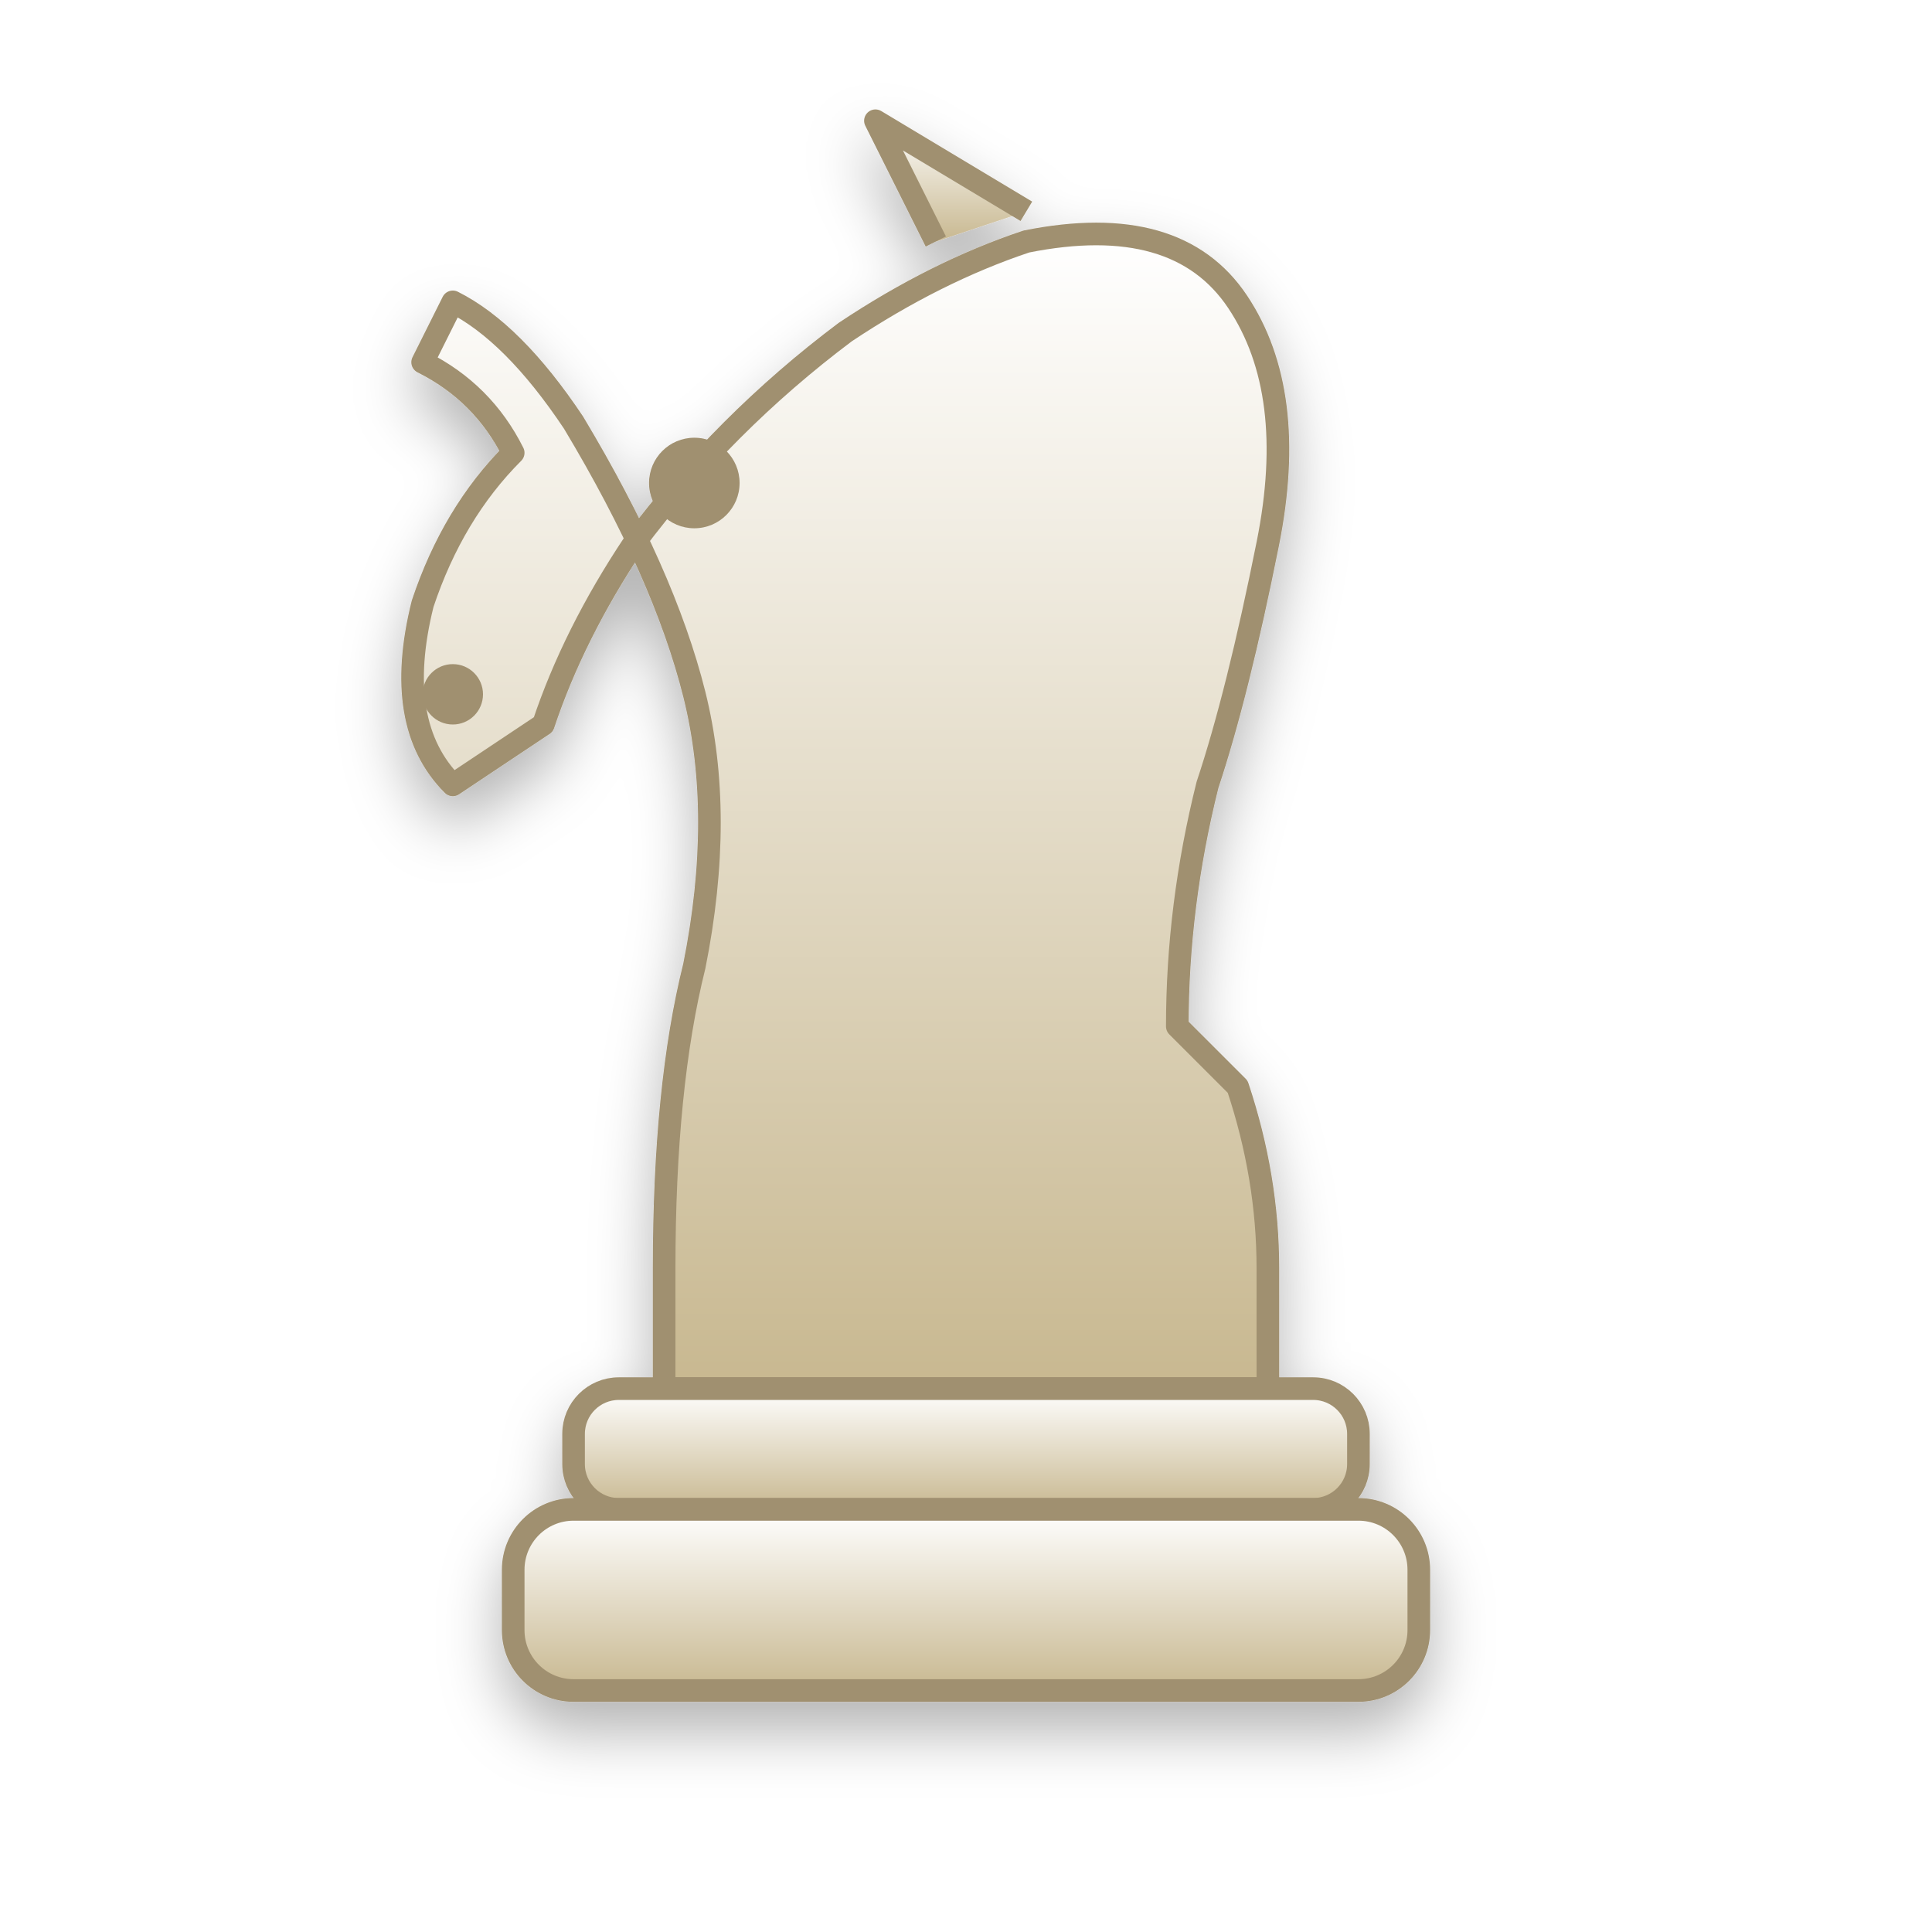
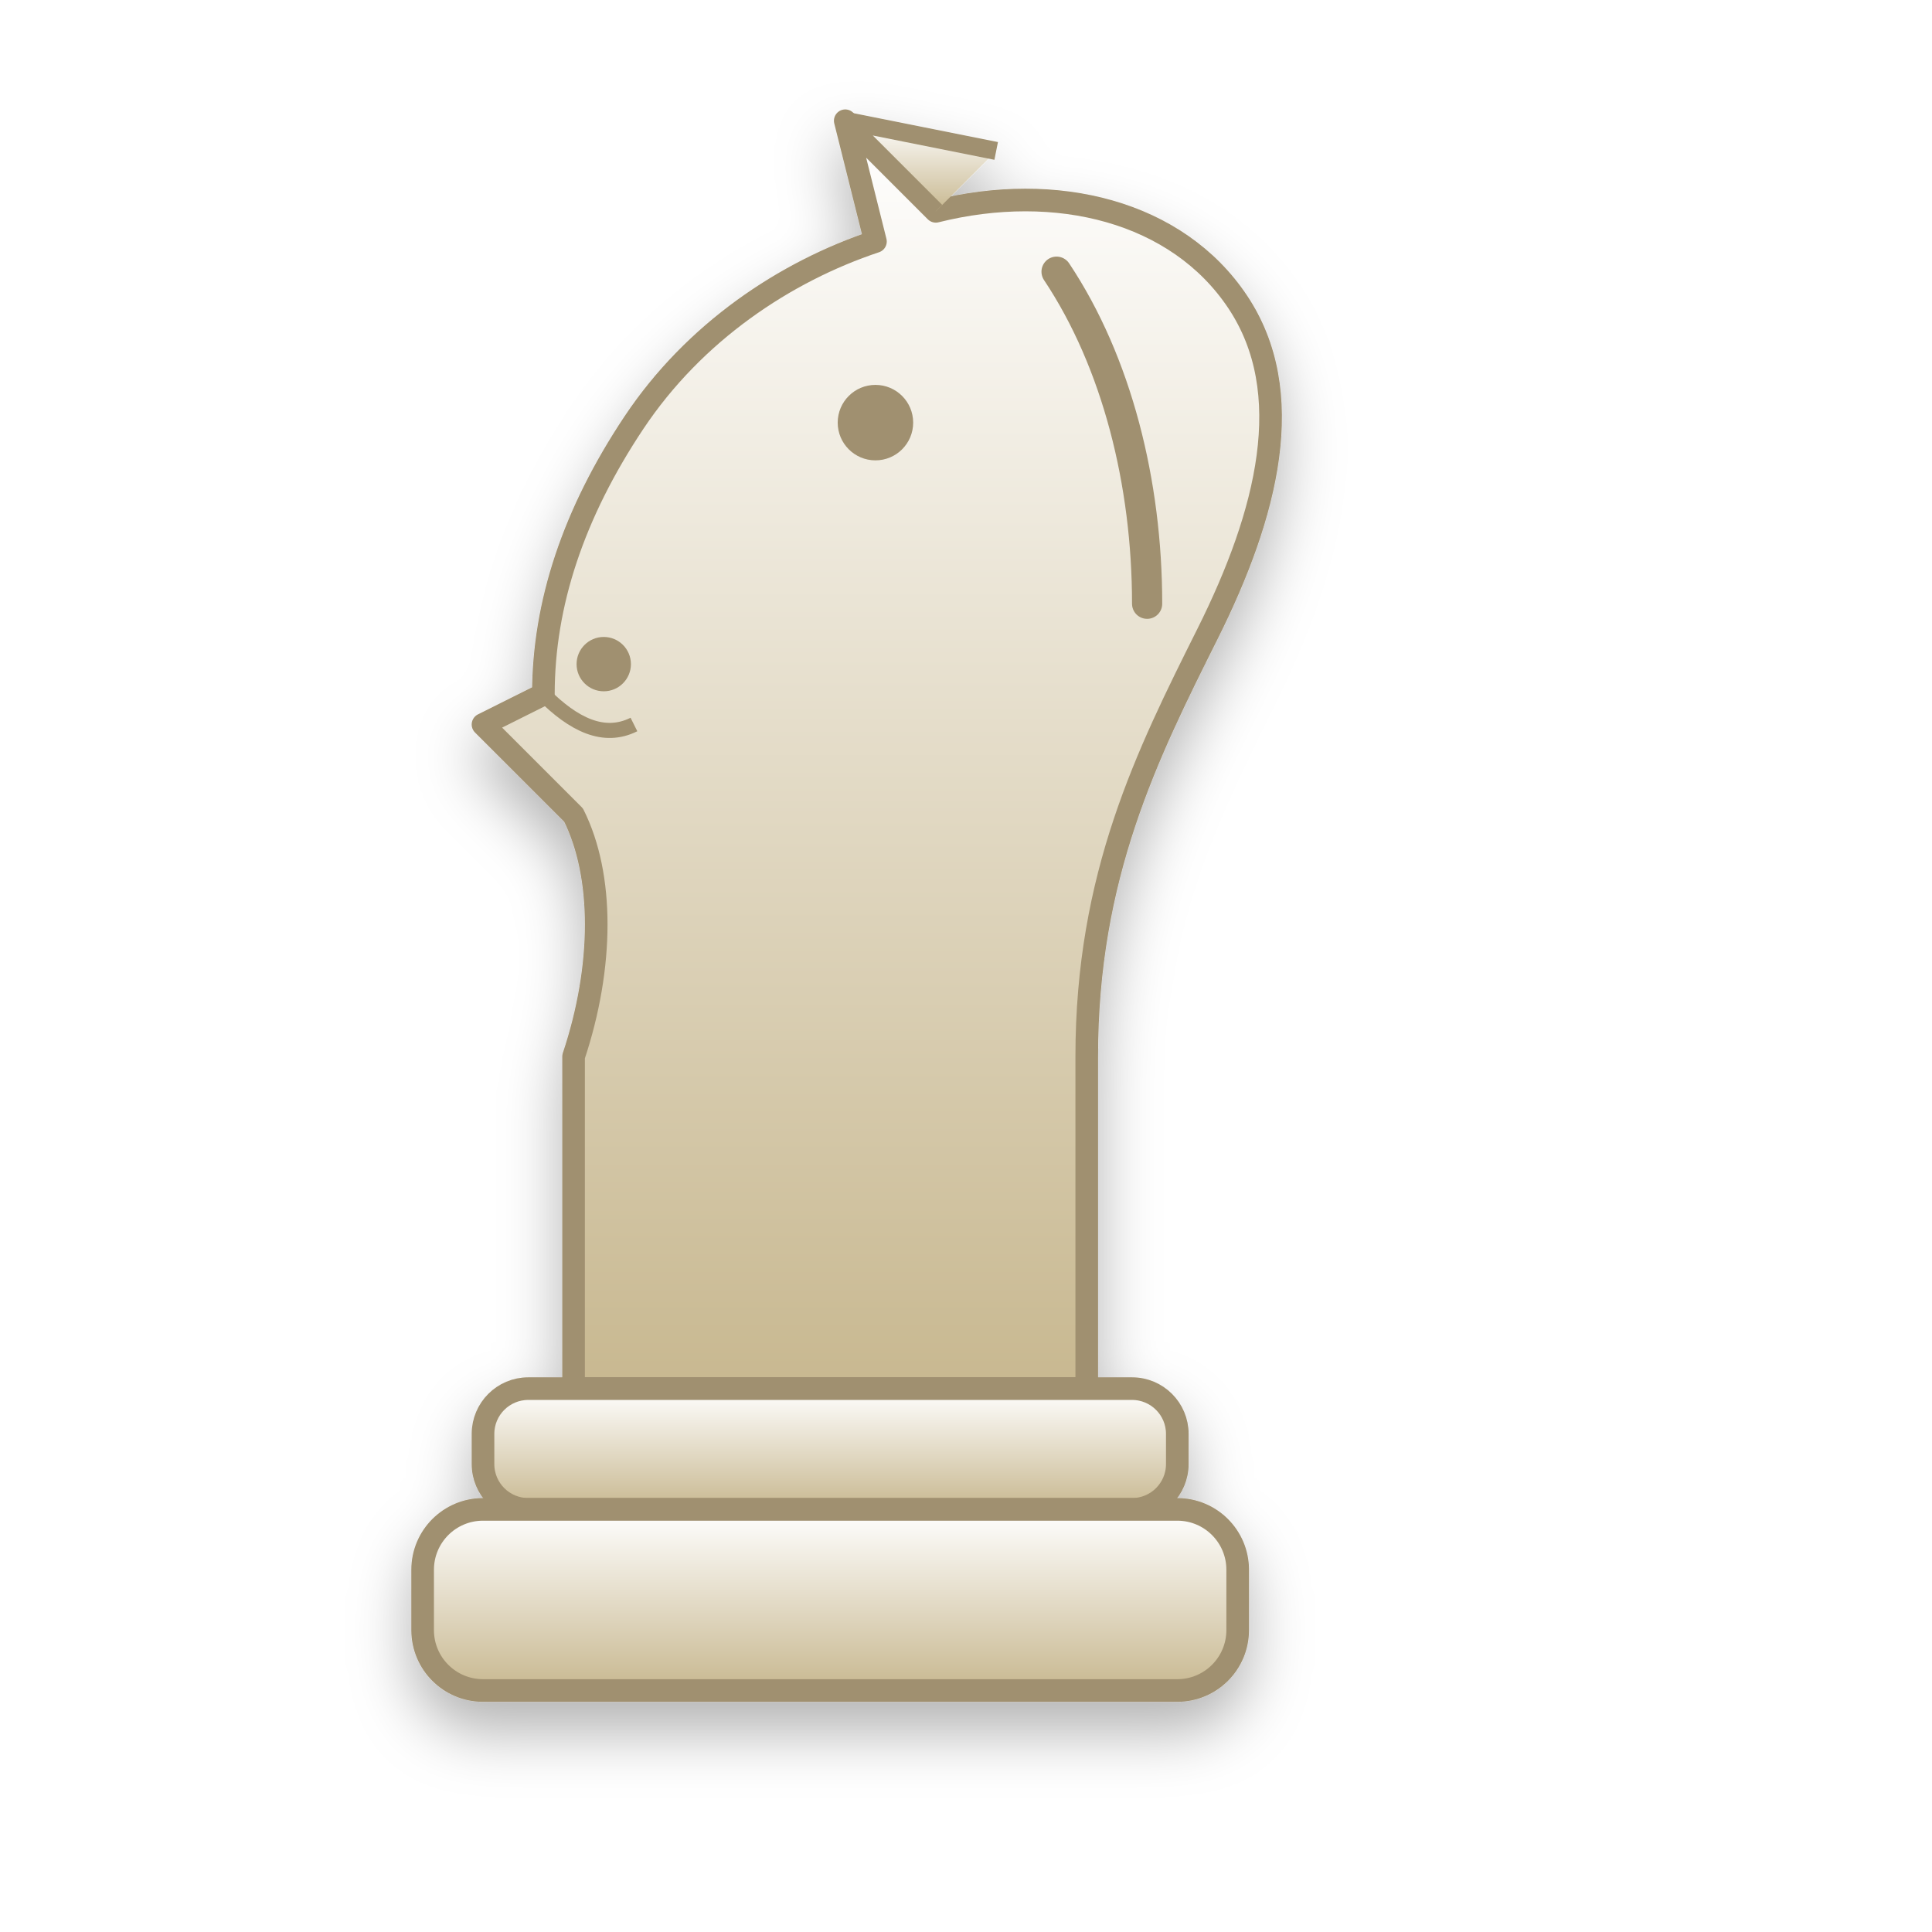
<svg xmlns="http://www.w3.org/2000/svg" viewBox="0 0 128 128">
  <defs>
    <linearGradient id="wg" x1="0" y1="0" x2="0" y2="1">
      <stop offset="0%" stop-color="#fff" />
      <stop offset="100%" stop-color="#c8b890" />
    </linearGradient>
    <filter id="sh">
      <feDropShadow dx="0" dy="2" stdDeviation="2" flood-opacity="0.3" />
    </filter>
  </defs>
  <g filter="url(#sh)" fill="url(#wg)" stroke="#a09070" stroke-width="1.5" stroke-linejoin="round">
-     <path d="       M38 28       Q34 22 30 20       L28 24       Q32 26 34 30       Q30 34 28 40       Q26 48 30 52       L36 48       Q38 42 42 36       Q48 28 56 22       Q62 18 68 16       Q78 14 82 20       Q86 26 84 36       Q82 46 80 52       Q78 60 78 68       L82 72       Q84 78 84 84       L84 92       L44 92       L44 84       Q44 72 46 64       Q48 54 46 46       Q44 38 38 28       Z" />
-     <path d="M62 16 L58 8 L68 14" fill="url(#wg)" stroke="#a09070" stroke-width="1.5" />
-     <circle cx="46" cy="32" r="3" fill="#a09070" stroke="none" />
-     <circle cx="30" cy="46" r="2" fill="#a09070" stroke="none" />
-     <rect x="38" y="92" width="52" height="8" rx="3" />
-     <rect x="34" y="100" width="60" height="12" rx="4" />
+     <path d="       M72 92       L72 70       C72 58 76 50 80 42       C84 34 86 26 82 20       C78 14 70 12 62 14       L56 8       L58 16       C52 18 46 22 42 28       C38 34 36 40 36 46       L32 48       L38 54       C40 58 40 64 38 70       L38 92       Z" />
+     <path d="M62 14 L56 8 L66 10" fill="url(#wg)" stroke="#a09070" stroke-width="1.2" />
+     <circle cx="58" cy="28" r="2.5" fill="#a09070" stroke="none" />
+     <circle cx="40" cy="44" r="1.8" fill="#a09070" stroke="none" />
+     <path d="M36 46 C38 48 40 49 42 48" fill="none" stroke="#a09070" stroke-width="1" />
+     <path d="M70 18 C74 24 76 32 76 40" fill="none" stroke="#a09070" stroke-width="2" stroke-linecap="round" />
+     <rect x="32" y="92" width="46" height="8" rx="3" />
+     <rect x="28" y="100" width="54" height="12" rx="4" />
  </g>
</svg>
